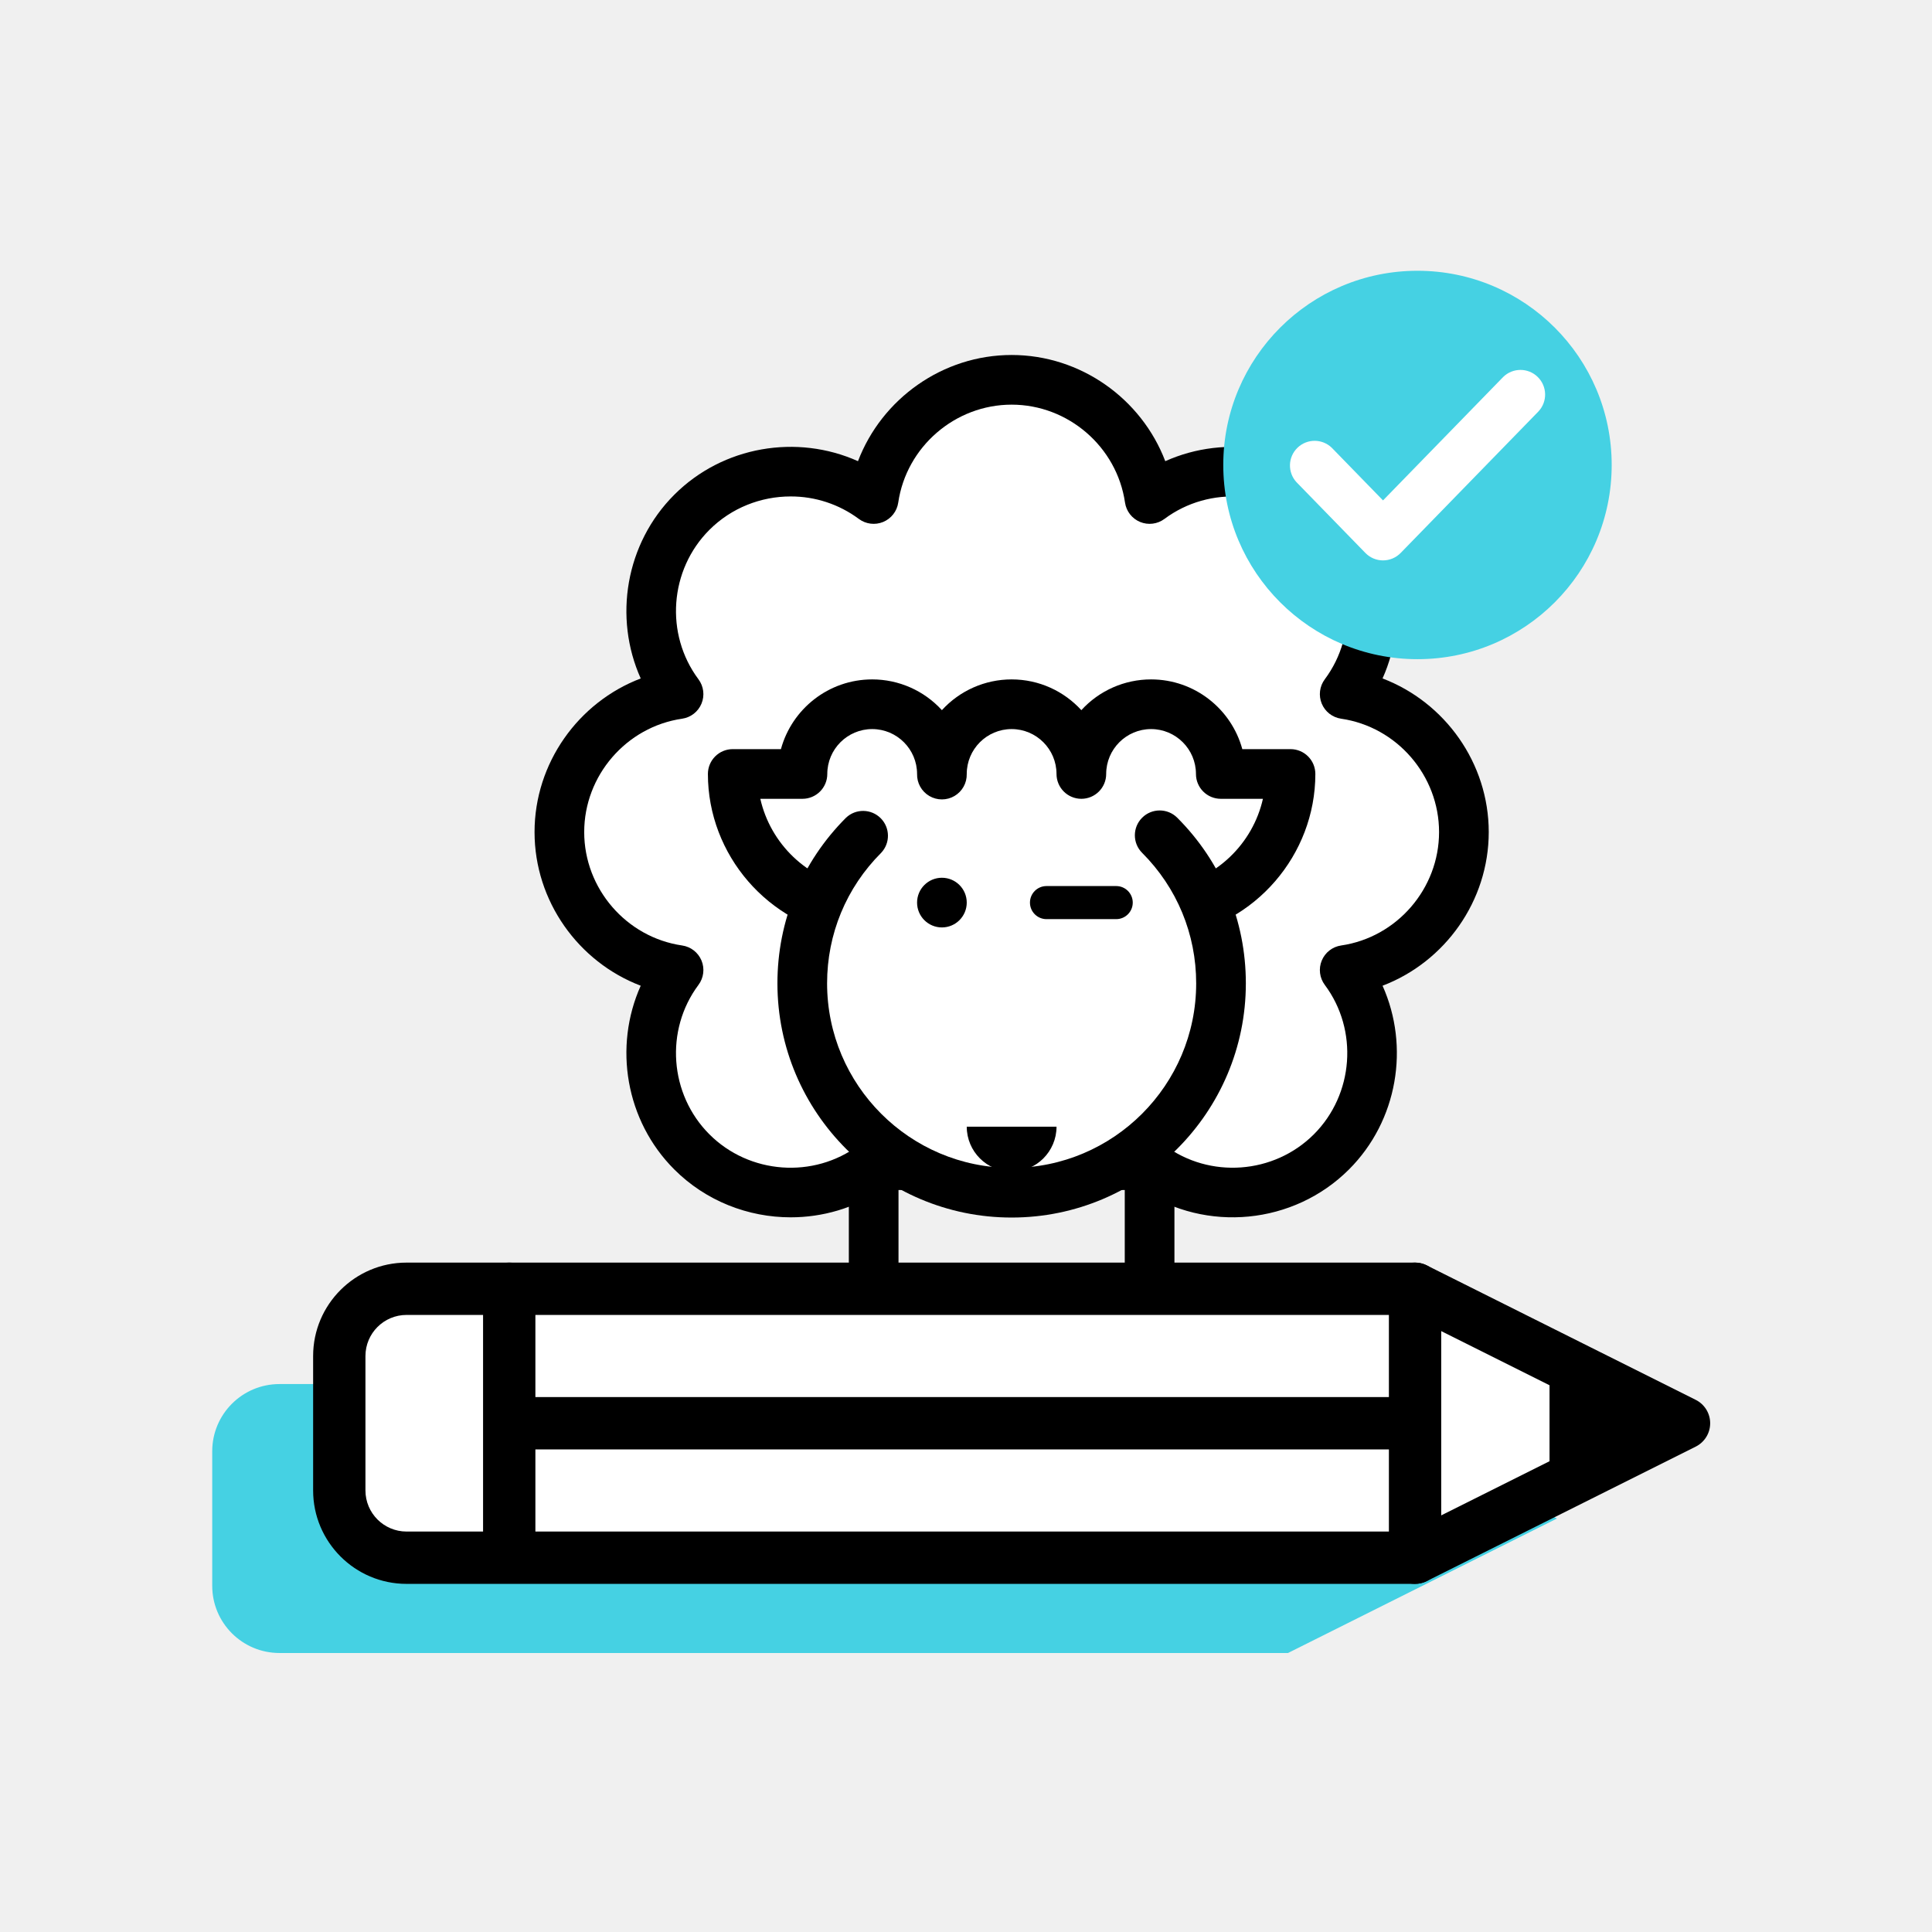
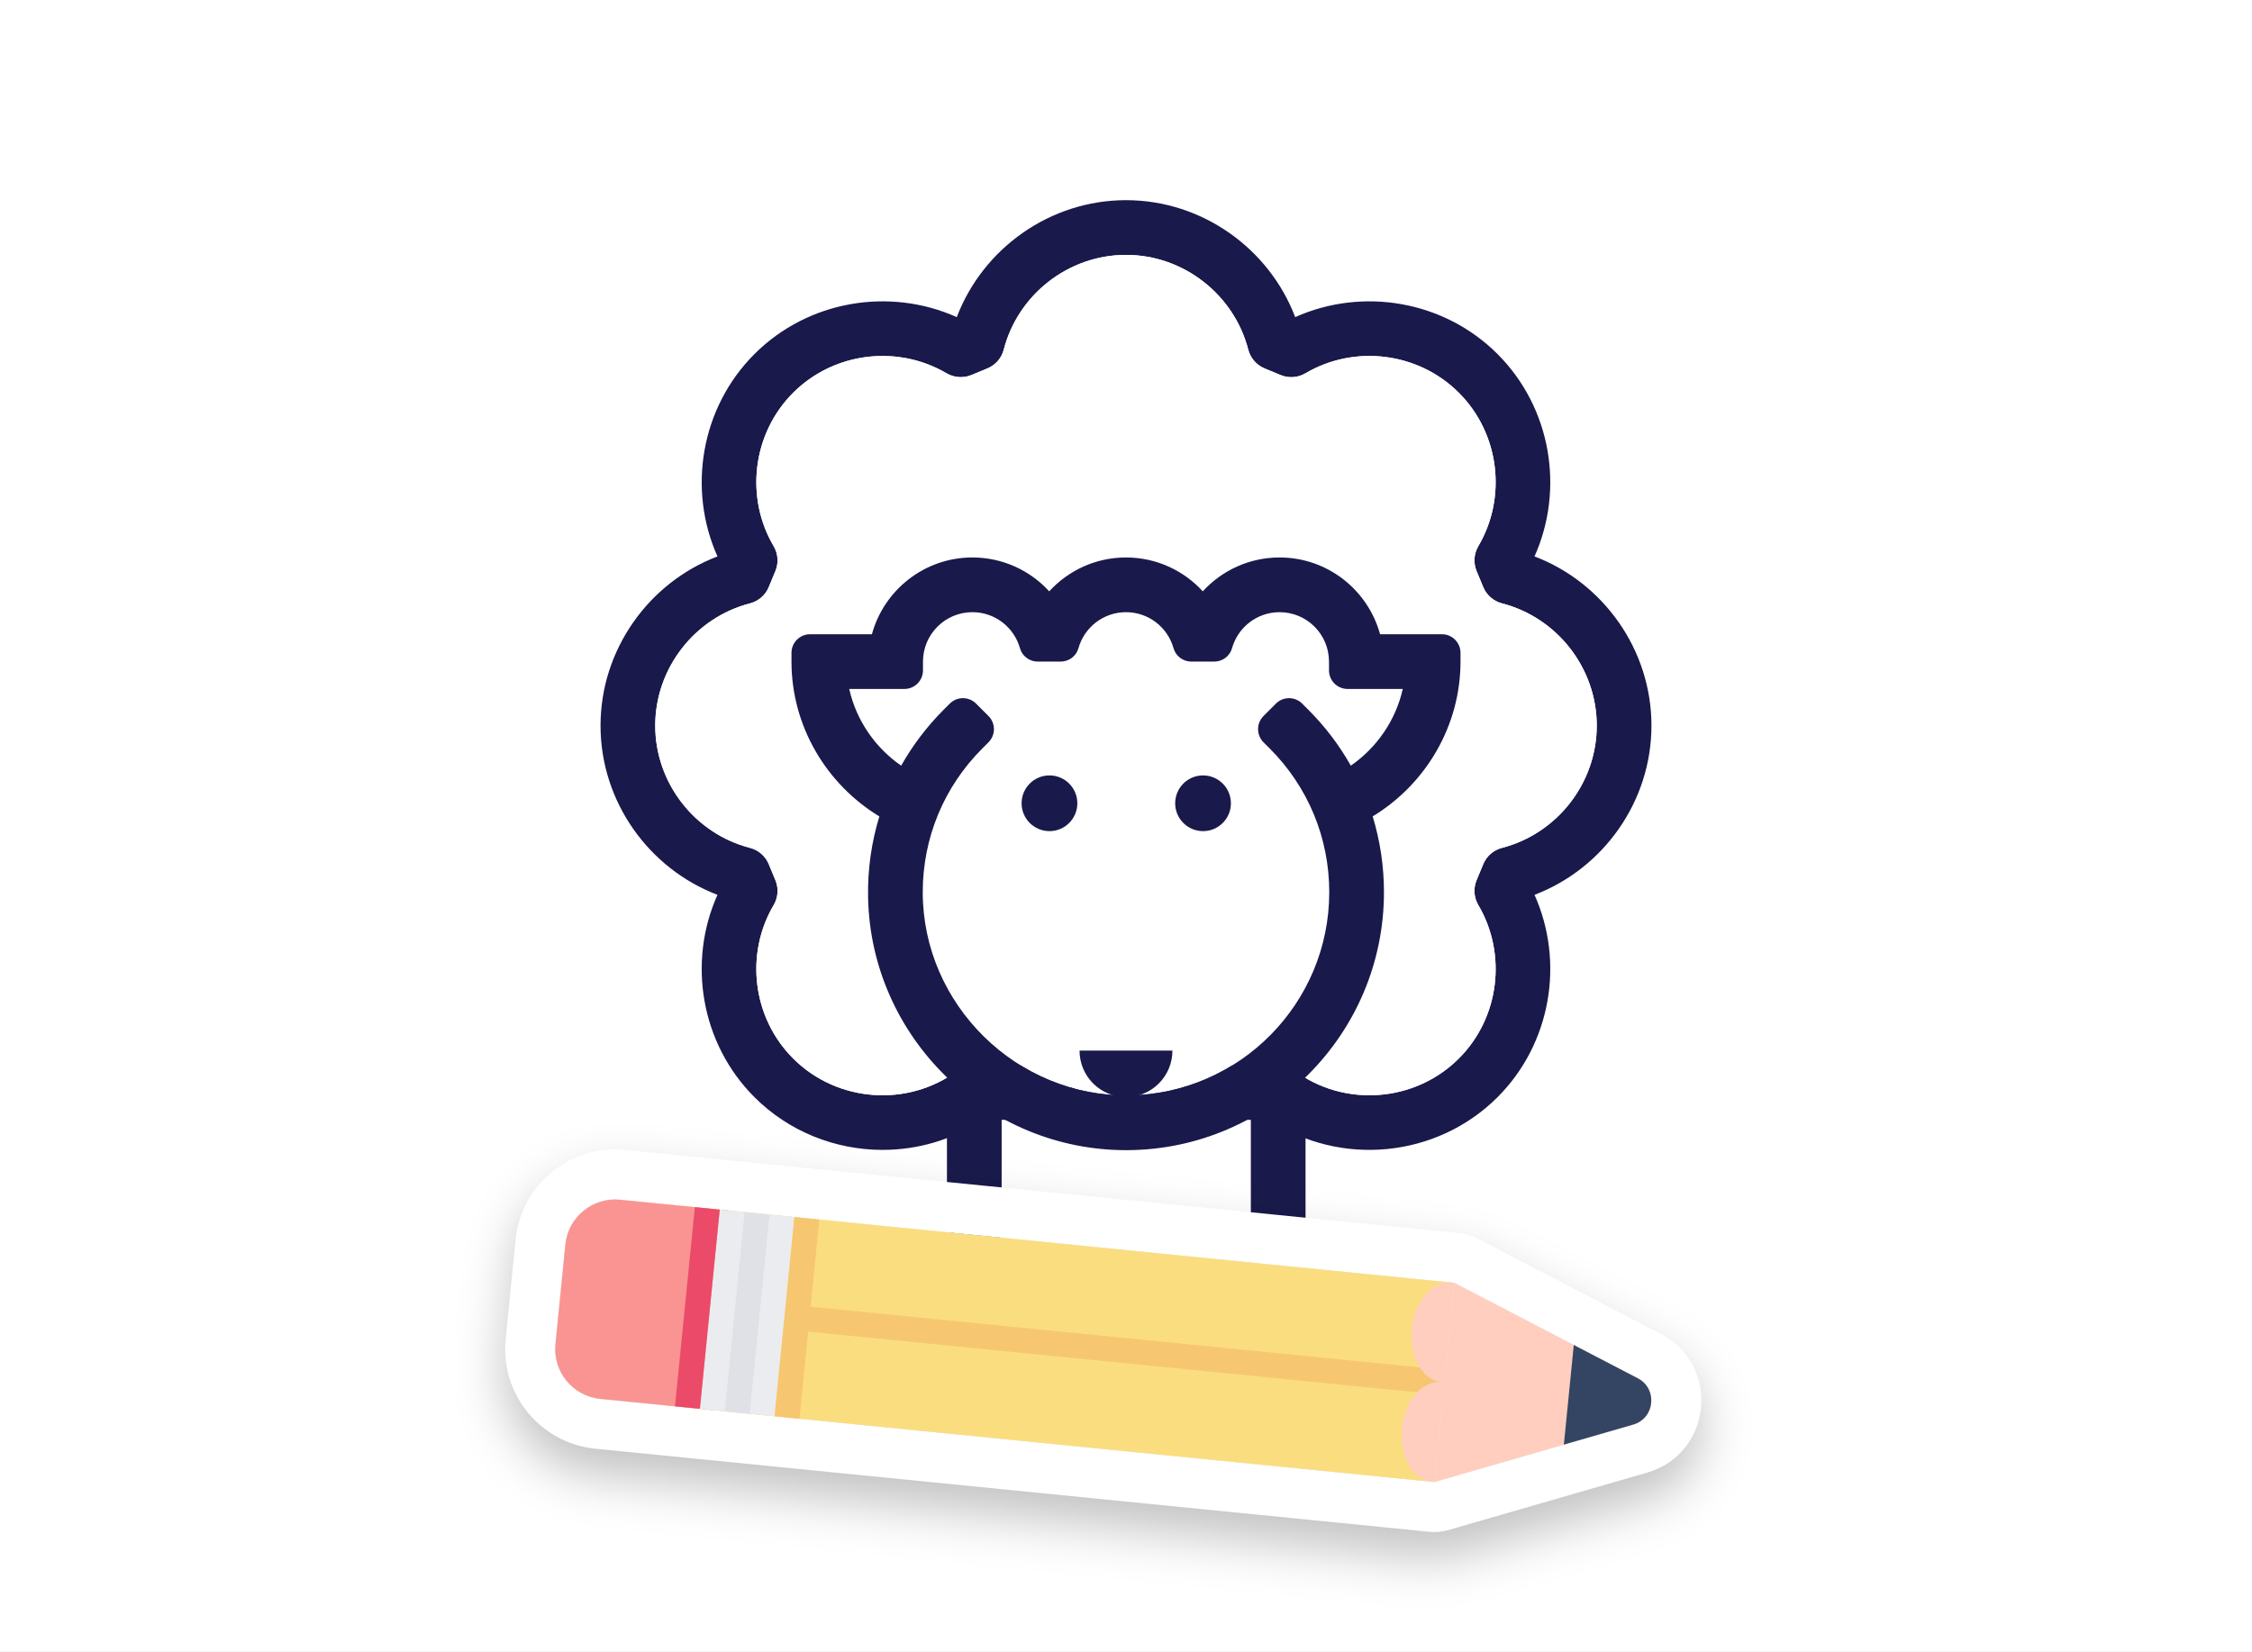
- <svg xmlns="http://www.w3.org/2000/svg" class="icon" viewBox="0 0 264 264">
-   <g fill="none" fill-rule="evenodd">
-     <path fill="#45D1E3" d="M176 225.876l36.75-18.375L176 189.126H38.187A9.187 9.187 0 0 0 29 198.314v18.374a9.186 9.186 0 0 0 9.187 9.188H176z" />
-     <path fill="#FFFFFF" d="M193.362 212.854l36.75-18.375-36.75-18.375H55.55a9.187 9.187 0 0 0-9.188 9.188v18.374a9.187 9.187 0 0 0 9.188 9.188h137.812z" />
-     <path fill="#000000" d="M55.55 179.68a5.62 5.62 0 0 0-5.613 5.612v18.375a5.62 5.62 0 0 0 5.613 5.613h136.968l29.6-14.8-29.6-14.8H55.55zm137.812 36.75H55.55c-7.037 0-12.762-5.727-12.762-12.763v-18.375c0-7.037 5.725-12.762 12.762-12.762h137.812c.556 0 1.103.129 1.599.377l36.75 18.375a3.574 3.574 0 0 1 0 6.395l-36.75 18.375a3.574 3.574 0 0 1-1.6.377z" />
-     <path fill="#FFFFFF" d="M157.088 159.214c7.461 5.566 18.07 4.962 24.846-1.813 6.776-6.778 7.381-17.386 1.814-24.847 9.212-1.342 16.288-9.271 16.288-18.854 0-9.582-7.076-17.51-16.288-18.85 5.567-7.462 4.962-18.071-1.814-24.846-6.777-6.777-17.385-7.382-24.846-1.815-1.34-9.211-9.27-16.288-18.852-16.288-9.584 0-17.512 7.077-18.853 16.288-7.46-5.567-18.069-4.962-24.846 1.815-6.777 6.775-7.38 17.384-1.814 24.846-9.212 1.34-16.286 9.268-16.286 18.85 0 9.583 7.074 17.512 16.286 18.854-5.567 7.46-4.963 18.069 1.814 24.847 6.777 6.775 17.385 7.379 24.846 1.813h37.705z" />
-     <path fill="#000000" d="M108.037 67.837c-4.048 0-8.08 1.546-11.1 4.565-5.462 5.46-6.105 14.24-1.495 20.418a3.395 3.395 0 0 1-2.23 5.388c-7.629 1.11-13.383 7.77-13.383 15.492 0 7.723 5.754 14.385 13.383 15.496a3.393 3.393 0 0 1 2.23 5.388c-4.61 6.178-3.967 14.955 1.495 20.417 5.46 5.46 14.238 6.104 20.417 1.493a3.395 3.395 0 0 1 2.03-.673h37.704c.731 0 1.443.236 2.03.673 6.177 4.608 14.954 3.967 20.417-1.493 5.46-5.463 6.103-14.24 1.493-20.417a3.39 3.39 0 0 1-.415-3.327 3.392 3.392 0 0 1 2.646-2.061c7.63-1.111 13.383-7.773 13.383-15.496 0-7.721-5.753-14.382-13.383-15.492a3.393 3.393 0 0 1-2.231-5.388c4.61-6.178 3.968-14.956-1.493-20.418-5.462-5.46-14.239-6.103-20.418-1.494a3.395 3.395 0 0 1-5.388-2.23c-1.11-7.63-7.77-13.384-15.493-13.384-7.723 0-14.384 5.754-15.495 13.383a3.393 3.393 0 0 1-5.387 2.23 15.554 15.554 0 0 0-9.317-3.07m.01 98.505c-5.803 0-11.582-2.216-15.91-6.543-6.664-6.664-8.32-16.776-4.585-25.104-8.53-3.25-14.508-11.571-14.508-20.995 0-9.424 5.98-17.744 14.508-20.992-3.736-8.328-2.079-18.44 4.586-25.104 6.664-6.665 16.776-8.321 25.103-4.586 3.25-8.531 11.57-14.51 20.995-14.51 9.423 0 17.744 5.98 20.993 14.51 8.33-3.735 18.441-2.077 25.104 4.586 6.665 6.665 8.32 16.777 4.586 25.104 8.53 3.248 14.511 11.568 14.511 20.992 0 9.424-5.982 17.746-14.51 20.995 3.733 8.327 2.078 18.44-4.586 25.104-7.553 7.55-19.529 8.672-28.32 2.809h-35.556c-3.754 2.503-8.09 3.734-12.412 3.734" />
-     <path fill="#000000" d="M119.383 178.894a3.394 3.394 0 0 1-3.393-3.394v-16.286a3.394 3.394 0 0 1 6.787 0V175.5a3.394 3.394 0 0 1-3.394 3.394M157.088 178.894a3.395 3.395 0 0 1-3.394-3.394v-16.286a3.394 3.394 0 0 1 6.788 0V175.5a3.395 3.395 0 0 1-3.394 3.394" />
-     <path fill="#FFFFFF" d="M160.059 124.61c9.21-1.34 16.285-9.269 16.285-18.85h-9.527c0-5.262-4.266-9.528-9.528-9.528-5.26 0-9.527 4.266-9.527 9.527a9.527 9.527 0 0 0-9.527-9.527c-5.26 0-9.528 4.266-9.528 9.527 0-5.26-4.264-9.527-9.526-9.527-5.261 0-9.528 4.266-9.528 9.527h-9.527c0 9.582 7.077 17.51 16.287 18.851h43.646z" />
-     <path fill="#000000" d="M116.671 121.217h43.13c6.373-1.026 11.396-5.933 12.773-12.063h-5.757a3.393 3.393 0 0 1-3.394-3.394 6.141 6.141 0 0 0-6.133-6.135 6.142 6.142 0 0 0-6.135 6.135 3.392 3.392 0 1 1-6.787 0 6.14 6.14 0 0 0-6.134-6.135 6.14 6.14 0 0 0-6.133 6.135 3.394 3.394 0 1 1-6.786 0 6.142 6.142 0 0 0-6.135-6.135 6.142 6.142 0 0 0-6.134 6.135 3.394 3.394 0 0 1-3.394 3.394h-5.757c1.38 6.13 6.402 11.037 12.776 12.063m43.388 6.787h-43.646c-.164 0-.327-.012-.488-.036-10.942-1.592-19.193-11.14-19.193-22.208a3.394 3.394 0 0 1 3.393-3.394h6.586c1.493-5.484 6.518-9.528 12.47-9.528a12.89 12.89 0 0 1 9.526 4.202 12.89 12.89 0 0 1 9.527-4.202c3.768 0 7.165 1.62 9.528 4.202a12.89 12.89 0 0 1 9.528-4.202c5.95 0 10.974 4.044 12.467 9.528h6.588a3.393 3.393 0 0 1 3.392 3.394c0 11.068-8.25 20.616-19.189 22.208a3.342 3.342 0 0 1-.489.036" />
-     <path fill="#FFFFFF" d="M118.005 114.138a28.52 28.52 0 0 0-8.38 20.23c0 15.802 12.811 28.61 28.61 28.61 15.803 0 28.611-12.808 28.611-28.61a28.52 28.52 0 0 0-8.38-20.23" />
-     <path fill="#000000" d="M138.235 166.372c-17.646 0-32.003-14.356-32.003-32.003 0-8.55 3.329-16.585 9.373-22.63a3.395 3.395 0 0 1 4.8 4.799c-4.763 4.763-7.386 11.095-7.386 17.83 0 13.905 11.312 25.217 25.216 25.217 13.905 0 25.218-11.312 25.218-25.216 0-6.736-2.623-13.068-7.385-17.831a3.393 3.393 0 1 1 4.798-4.799c6.045 6.045 9.374 14.08 9.374 22.63 0 17.647-14.358 32.003-32.005 32.003" />
-     <path fill="#000000" d="M132.102 123.336a3.395 3.395 0 0 1-3.394 3.394 3.394 3.394 0 1 1 3.394-3.394M138.236 160.09a6.14 6.14 0 0 1-6.134-6.134h12.269a6.142 6.142 0 0 1-6.135 6.134M152.527 125.596H143a2.26 2.26 0 0 1 0-4.52h9.526a2.261 2.261 0 0 1 2.26 2.26 2.261 2.261 0 0 1-2.26 2.26" />
-     <path fill="#45D1E3" d="M193.692 90.074c14.657 0 26.538-11.881 26.538-26.537C220.23 48.881 208.349 37 193.692 37c-14.655 0-26.537 11.881-26.537 26.537 0 14.656 11.882 26.537 26.537 26.537" />
-     <path fill="#FFFFFF" d="M188.985 76.577a3.366 3.366 0 0 1-2.413-1.02l-9.415-9.67a3.37 3.37 0 0 1 4.827-4.7l7 7.192 16.418-16.863a3.369 3.369 0 0 1 4.826 4.7l-18.83 19.34a3.368 3.368 0 0 1-2.413 1.02" />
-     <path fill="#000000" d="M211.737 185.292l18.375 9.188-18.375 9.187zM193.362 216.43a3.575 3.575 0 0 1-3.575-3.576v-14.8H73.159v14.8a3.576 3.576 0 0 1-7.15 0v-36.75a3.575 3.575 0 1 1 7.15 0v14.8h116.628v-14.8a3.574 3.574 0 1 1 7.15 0v36.75c0 1.974-1.6 3.575-3.575 3.575" />
+ <svg xmlns="http://www.w3.org/2000/svg" viewBox="0 0 360 264" fill="none">
+   <rect width="360" height="264" fill="white" />
+   <path fill-rule="evenodd" clip-rule="evenodd" d="M151.378 197.029C151.378 198.668 152.71 200 154.349 200H157.153C158.792 200 160.122 198.668 160.122 197.029V170.272H151.378V197.029Z" fill="#19194B" />
+   <path fill-rule="evenodd" clip-rule="evenodd" d="M199.958 170.272V197.029C199.958 198.668 201.288 200 202.928 200H205.733C207.373 200 208.702 198.668 208.702 197.029V170.272H199.958Z" fill="#19194B" />
+   <path fill-rule="evenodd" clip-rule="evenodd" d="M240.11 135.542C238.754 135.892 237.642 136.856 237.107 138.148L236.04 140.72C235.507 142.012 235.611 143.48 236.32 144.685C240.921 152.484 239.738 162.688 233.211 169.213C226.176 176.248 214.868 177.074 206.903 171.137L204.289 170.27H155.707L153.093 171.137C145.134 177.076 133.822 176.248 126.789 169.213C120.26 162.686 119.076 152.484 123.677 144.685C124.39 143.482 124.495 142.012 123.958 140.72L122.893 138.148C122.36 136.856 121.245 135.892 119.89 135.542C111.123 133.282 104.744 125.23 104.744 116C104.744 106.772 111.123 98.72 119.89 96.46C121.245 96.11 122.36 95.146 122.893 93.854L123.958 91.282C124.495 89.988 124.39 88.52 123.677 87.315C119.076 79.52 120.262 69.316 126.789 62.789C130.677 58.899 135.872 56.906 141.09 56.906C144.606 56.906 148.13 57.812 151.27 59.654C152.49 60.371 153.97 60.501 155.28 59.958L157.85 58.893C159.144 58.36 160.108 57.247 160.458 55.892C162.718 47.125 170.77 40.748 179.998 40.748C189.228 40.748 197.28 47.125 199.542 55.892C199.892 57.247 200.856 58.358 202.148 58.893L204.718 59.958C206.01 60.493 207.478 60.389 208.685 59.679C216.48 55.078 226.684 56.262 233.211 62.789C239.738 69.314 240.921 79.518 236.32 87.317C235.611 88.522 235.507 89.99 236.04 91.282L237.107 93.854C237.642 95.146 238.754 96.11 240.11 96.46C248.875 98.72 255.254 106.772 255.254 116C255.254 125.23 248.875 133.282 240.11 135.542ZM245.305 88.951C250.114 78.22 247.98 65.191 239.396 56.603C230.809 48.018 217.78 45.884 207.049 50.697C202.863 39.707 192.142 32 179.998 32C167.858 32 157.135 39.707 152.949 50.697C142.218 45.884 129.191 48.018 120.603 56.603C112.018 65.191 109.886 78.222 114.694 88.951C103.705 93.137 96 103.858 96 116C96 128.144 103.705 138.865 114.694 143.051C109.882 153.78 112.016 166.811 120.603 175.396C126.178 180.971 133.626 183.826 141.101 183.826C146.669 183.824 152.257 182.24 157.093 179.016H202.904C214.234 186.57 229.665 185.126 239.396 175.396C247.98 166.813 250.114 153.782 245.305 143.051C256.293 138.865 263.998 128.144 263.998 116C263.998 103.858 256.293 93.137 245.305 88.951Z" fill="#19194B" />
+   <path fill-rule="evenodd" clip-rule="evenodd" d="M240.11 96.46C238.754 96.11 237.642 95.146 237.107 93.854L236.04 91.282C235.507 89.99 235.611 88.522 236.32 87.317C240.922 79.517 239.738 69.314 233.211 62.788C226.684 56.261 216.48 55.078 208.685 59.679C207.478 60.39 206.01 60.493 204.718 59.957L202.146 58.893C200.856 58.357 199.892 57.247 199.542 55.892C197.28 47.124 189.228 40.747 179.998 40.747C170.77 40.747 162.718 47.124 160.458 55.892C160.108 57.247 159.144 58.359 157.85 58.893L155.28 59.957C153.97 60.501 152.491 60.37 151.27 59.655C148.13 57.812 144.606 56.907 141.09 56.907C135.872 56.907 130.677 58.899 126.789 62.788C120.262 69.316 119.076 79.519 123.677 87.317C124.39 88.52 124.495 89.99 123.958 91.282L122.893 93.854C122.36 95.146 121.245 96.11 119.89 96.46C111.123 98.719 104.744 106.772 104.744 116.002C104.744 125.229 111.123 133.282 119.89 135.542C121.245 135.891 122.358 136.855 122.893 138.147L123.958 140.719C124.495 142.013 124.39 143.481 123.677 144.686C119.076 152.484 120.26 162.685 126.789 169.213C133.822 176.249 145.134 177.077 153.093 171.137L155.707 170.27H204.289L206.903 171.137C214.868 177.075 226.176 176.249 233.211 169.213C239.738 162.687 240.922 152.484 236.32 144.684C235.611 143.479 235.507 142.011 236.04 140.719L237.107 138.147C237.642 136.855 238.754 135.891 240.11 135.542C248.875 133.282 255.254 125.229 255.254 116.002C255.254 106.772 248.875 98.719 240.11 96.46Z" fill="white" />
+   <path fill-rule="evenodd" clip-rule="evenodd" d="M215.938 122.401C214.115 119.173 211.851 116.168 209.156 113.473L208.165 112.482C207.007 111.322 205.124 111.322 203.965 112.482L201.983 114.465C200.824 115.625 200.824 117.506 201.983 118.665L202.975 119.657C209.111 125.795 212.491 133.954 212.491 142.632C212.491 160.375 198.196 174.84 180.515 175.118C162.573 175.401 147.508 160.576 147.508 142.632C147.508 133.954 150.888 125.795 157.026 119.657L158.018 118.665C159.177 117.506 159.177 115.625 158.018 114.465L156.032 112.482C154.872 111.322 152.992 111.322 151.832 112.482L150.84 113.473C148.148 116.168 145.884 119.173 144.06 122.401C139.904 119.532 136.881 115.155 135.755 110.139H144.576C146.216 110.139 147.545 108.811 147.545 107.17V105.767C147.545 101.403 151.083 97.865 155.449 97.865C159.072 97.865 162.121 100.307 163.051 103.633C163.407 104.902 164.58 105.765 165.896 105.765H169.551C170.866 105.765 172.04 104.902 172.396 103.633C173.328 100.307 176.374 97.865 179.999 97.865C183.624 97.865 186.673 100.307 187.601 103.633C187.957 104.902 189.132 105.765 190.448 105.765H194.101C195.416 105.765 196.592 104.902 196.948 103.633C197.876 100.307 200.924 97.865 204.549 97.865C208.913 97.865 212.452 101.403 212.452 105.767V107.17C212.452 108.811 213.781 110.139 215.423 110.139H224.244C223.116 115.155 220.095 119.532 215.938 122.401Z" fill="white" />
+   <path fill-rule="evenodd" clip-rule="evenodd" d="M192.316 123.961C189.857 123.961 187.862 125.954 187.862 128.416C187.862 130.875 189.857 132.868 192.316 132.868C194.776 132.868 196.771 130.875 196.771 128.416C196.771 125.954 194.776 123.961 192.316 123.961Z" fill="#19194B" />
+   <path fill-rule="evenodd" clip-rule="evenodd" d="M167.765 123.961C165.306 123.961 163.31 125.954 163.31 128.416C163.31 130.875 165.306 132.868 167.765 132.868C170.225 132.868 172.22 130.875 172.22 128.416C172.22 125.954 170.225 123.961 167.765 123.961Z" fill="#19194B" />
+   <path fill-rule="evenodd" clip-rule="evenodd" d="M187.422 167.956C187.422 172.057 184.097 175.38 179.998 175.38C175.899 175.38 172.574 172.057 172.574 167.956H187.422Z" fill="#19194B" />
+   <path fill-rule="evenodd" clip-rule="evenodd" d="M215.938 122.401C214.115 119.173 211.851 116.168 209.156 113.474L208.165 112.482C207.007 111.322 205.124 111.322 203.965 112.482L201.983 114.465C200.823 115.625 200.823 117.506 201.983 118.665L202.975 119.657C209.111 125.795 212.491 133.954 212.491 142.633C212.491 160.375 198.196 174.84 180.515 175.118C162.573 175.401 147.508 160.576 147.508 142.633C147.508 133.954 150.888 125.795 157.026 119.657L158.018 118.665C159.177 117.506 159.177 115.625 158.018 114.465L156.032 112.482C154.872 111.322 152.992 111.322 151.832 112.482L150.84 113.474C148.148 116.168 145.884 119.173 144.06 122.401C139.904 119.533 136.881 115.155 135.755 110.139H144.576C146.216 110.139 147.545 108.811 147.545 107.17V105.767C147.545 101.403 151.083 97.865 155.449 97.865C159.072 97.865 162.121 100.307 163.051 103.633C163.407 104.902 164.58 105.765 165.896 105.765H169.551C170.866 105.765 172.04 104.902 172.395 103.633C173.328 100.307 176.374 97.865 179.999 97.865C183.624 97.865 186.673 100.307 187.601 103.633C187.957 104.902 189.132 105.765 190.448 105.765H194.101C195.416 105.765 196.592 104.902 196.947 103.633C197.876 100.307 200.924 97.865 204.549 97.865C208.913 97.865 212.452 101.403 212.452 105.767V107.17C212.452 108.811 213.781 110.139 215.423 110.139H224.244C223.115 115.155 220.095 119.533 215.938 122.401ZM230.504 101.393H220.614C218.69 94.329 212.216 89.119 204.549 89.119C199.695 89.119 195.318 91.207 192.273 94.532C189.229 91.207 184.853 89.119 179.999 89.119C175.145 89.119 170.77 91.207 167.723 94.532C164.679 91.207 160.301 89.119 155.447 89.119C147.78 89.119 141.308 94.329 139.382 101.393H129.495C127.855 101.393 126.525 102.725 126.525 104.364V105.767C126.525 116.107 132.128 125.396 140.574 130.517C139.313 134.638 138.687 138.978 138.77 143.423C139.187 165.865 157.804 184.002 180.254 183.869C202.874 183.73 221.237 165.286 221.237 142.633C221.237 138.458 220.616 134.381 219.429 130.503C219.429 130.505 219.431 130.509 219.433 130.511C227.873 125.39 233.473 116.105 233.473 105.767V104.364C233.473 102.725 232.144 101.393 230.504 101.393Z" fill="#19194B" />
+   <g filter="url(#filter0_d)">
+     <mask id="path-13-outside-1" maskUnits="userSpaceOnUse" x="79.246" y="182.246" width="195.812" height="66.796" fill="black">
+       <rect fill="white" x="79.246" y="182.246" width="195.812" height="66.796" />
+       <path fill-rule="evenodd" clip-rule="evenodd" d="M99.133 191.793C94.736 191.355 90.817 194.564 90.379 198.961L88.793 214.882C88.355 219.278 91.564 223.197 95.961 223.635L105.911 224.627L111.882 225.221L113.872 225.42L123.823 226.411L221.34 236.125L229.301 236.918L261.082 227.738C264.551 226.735 265.022 222.013 261.819 220.346L232.473 205.076L224.512 204.283L126.995 194.569L117.044 193.577L115.054 193.379L109.083 192.784L99.133 191.793Z" />
+     </mask>
+     <path fill-rule="evenodd" clip-rule="evenodd" d="M99.133 191.793C94.736 191.355 90.817 194.564 90.379 198.961L88.793 214.882C88.355 219.278 91.564 223.197 95.961 223.635L105.911 224.627L111.882 225.221L113.872 225.42L123.823 226.411L221.34 236.125L229.301 236.918L261.082 227.738C264.551 226.735 265.022 222.013 261.819 220.346L232.473 205.076L224.512 204.283L126.995 194.569L117.044 193.577L115.054 193.379L109.083 192.784L99.133 191.793Z" fill="white" />
+     <path d="M99.133 191.793L98.34 199.754L99.133 191.793ZM95.961 223.635L95.168 231.596L95.961 223.635ZM105.911 224.627L106.704 216.666L105.911 224.627ZM111.882 225.221L111.089 233.182L111.882 225.221ZM113.872 225.42L113.079 233.38L113.872 225.42ZM123.823 226.411L124.616 218.45L123.823 226.411ZM221.34 236.125L222.133 228.165L221.34 236.125ZM229.301 236.918L228.508 244.879C229.52 244.98 230.543 244.887 231.521 244.604L229.301 236.918ZM261.082 227.738L258.862 220.052L261.082 227.738ZM261.819 220.346L265.512 213.25L265.512 213.25L261.819 220.346ZM232.473 205.076L236.165 197.979C235.263 197.51 234.278 197.216 233.266 197.115L232.473 205.076ZM224.512 204.283L225.305 196.322L224.512 204.283ZM126.995 194.569L127.788 186.608L126.995 194.569ZM117.044 193.577L116.251 201.538L117.044 193.577ZM115.054 193.379L114.261 201.34L115.054 193.379ZM109.083 192.784L109.876 184.824L109.083 192.784ZM98.34 199.754L99.926 183.832C91.133 182.956 83.294 189.375 82.418 198.168L98.34 199.754ZM96.754 215.675L98.34 199.754L82.418 198.168L80.832 214.089L96.754 215.675ZM96.754 215.675L96.754 215.675L80.832 214.089C79.957 222.882 86.374 230.72 95.168 231.596L96.754 215.675ZM106.704 216.666L96.754 215.675L95.168 231.596L105.118 232.587L106.704 216.666ZM112.675 217.261L106.704 216.666L105.118 232.587L111.089 233.182L112.675 217.261ZM114.665 217.459L112.675 217.261L111.089 233.182L113.079 233.38L114.665 217.459ZM124.616 218.45L114.665 217.459L113.079 233.38L123.03 234.372L124.616 218.45ZM222.133 228.165L124.616 218.45L123.03 234.372L220.547 244.086L222.133 228.165ZM230.094 228.958L222.133 228.165L220.547 244.086L228.508 244.879L230.094 228.958ZM258.862 220.052L227.08 229.233L231.521 244.604L263.303 235.423L258.862 220.052ZM258.126 227.443C254.923 225.776 255.393 221.054 258.862 220.052L263.303 235.423C273.71 232.417 275.121 218.25 265.512 213.25L258.126 227.443ZM228.78 212.173L258.126 227.443L265.512 213.25L236.165 197.979L228.78 212.173ZM223.719 212.244L231.68 213.037L233.266 197.115L225.305 196.322L223.719 212.244ZM126.202 202.529L223.719 212.244L225.305 196.322L127.788 186.608L126.202 202.529ZM116.251 201.538L126.202 202.529L127.788 186.608L117.837 185.617L116.251 201.538ZM114.261 201.34L116.251 201.538L117.837 185.617L115.847 185.418L114.261 201.34ZM108.29 200.745L114.261 201.34L115.847 185.418L109.876 184.824L108.29 200.745ZM98.34 199.754L108.29 200.745L109.876 184.824L99.926 183.832L98.34 199.754Z" fill="white" mask="url(#path-13-outside-1)" />
  </g>
+   <path d="M109.083 192.784L232.473 205.076L229.301 236.918L105.911 224.627L109.083 192.784Z" fill="#FADD7F" />
+   <path d="M90.379 198.961C90.817 194.564 94.736 191.355 99.133 191.793L117.044 193.577L113.872 225.42L95.961 223.635C91.564 223.197 88.355 219.278 88.793 214.882L90.379 198.961Z" fill="#F99493" />
+   <path d="M115.054 193.379L126.995 194.569L123.823 226.411L111.882 225.222L115.054 193.379Z" fill="#EBECF0" />
+   <path d="M111.074 192.982L115.054 193.379L111.882 225.221L107.901 224.825L111.074 192.982Z" fill="#EB4B68" />
+   <path d="M119.034 193.776L123.014 194.172L119.842 226.015L115.862 225.618L119.034 193.776Z" fill="#DFE1E6" />
+   <path d="M126.995 194.569L130.975 194.965L127.803 226.808L123.823 226.411L126.995 194.569Z" fill="#F6C770" />
+   <path d="M127.201 212.678L127.597 208.698L231.085 219.007L230.688 222.987L127.201 212.678Z" fill="#F6C770" />
+   <path d="M232.473 205.076L229.301 236.918L261.082 227.737C264.551 226.735 265.022 222.013 261.819 220.346L232.473 205.076Z" fill="#FFCEBF" />
+   <mask id="mask0" mask-type="alpha" maskUnits="userSpaceOnUse" x="229" y="205" width="35" height="32">
+     <path d="M232.473 205.076L229.301 236.918L261.082 227.737C264.551 226.735 265.022 222.013 261.819 220.346L232.473 205.076Z" fill="#FFCEBF" />
+   </mask>
+   <g mask="url(#mask0)">
+     <rect x="252.374" y="207.058" width="20" height="44" transform="rotate(5.6889 252.374 207.058)" fill="#344563" />
+   </g>
+   <mask id="mask1" mask-type="alpha" maskUnits="userSpaceOnUse" x="221" y="204" width="12" height="33">
+     <rect x="224.512" y="204.283" width="8" height="32" transform="rotate(5.6889 224.512 204.283)" fill="#C4C4C4" />
+   </mask>
+   <g mask="url(#mask1)">
+     <path fill-rule="evenodd" clip-rule="evenodd" d="M230.389 220.948C233.412 221.249 236.217 217.929 236.655 213.532C237.093 209.136 234.998 205.328 231.975 205.026C228.953 204.725 226.147 208.045 225.709 212.442C225.271 216.838 227.367 220.646 230.389 220.948ZM230.389 220.948C233.412 221.249 235.507 225.057 235.069 229.453C234.631 233.85 231.826 237.17 228.803 236.869C225.78 236.568 223.685 232.76 224.123 228.363C224.561 223.966 227.367 220.646 230.389 220.948Z" fill="#FFCEBF" />
+   </g>
+   <defs>
+     <filter id="filter0_d" x="72.752" y="179.752" width="207.222" height="77.166" filterUnits="userSpaceOnUse" color-interpolation-filters="sRGB">
+       <feFlood flood-opacity="0" result="BackgroundImageFix" />
+       <feColorMatrix in="SourceAlpha" type="matrix" values="0 0 0 0 0 0 0 0 0 0 0 0 0 0 0 0 0 0 127 0" />
+       <feOffset dy="4" />
+       <feGaussianBlur stdDeviation="4" />
+       <feColorMatrix type="matrix" values="0 0 0 0 0 0 0 0 0 0 0 0 0 0 0 0 0 0 0.24 0" />
+       <feBlend mode="normal" in2="BackgroundImageFix" result="effect1_dropShadow" />
+       <feBlend mode="normal" in="SourceGraphic" in2="effect1_dropShadow" result="shape" />
+     </filter>
+   </defs>
</svg>
